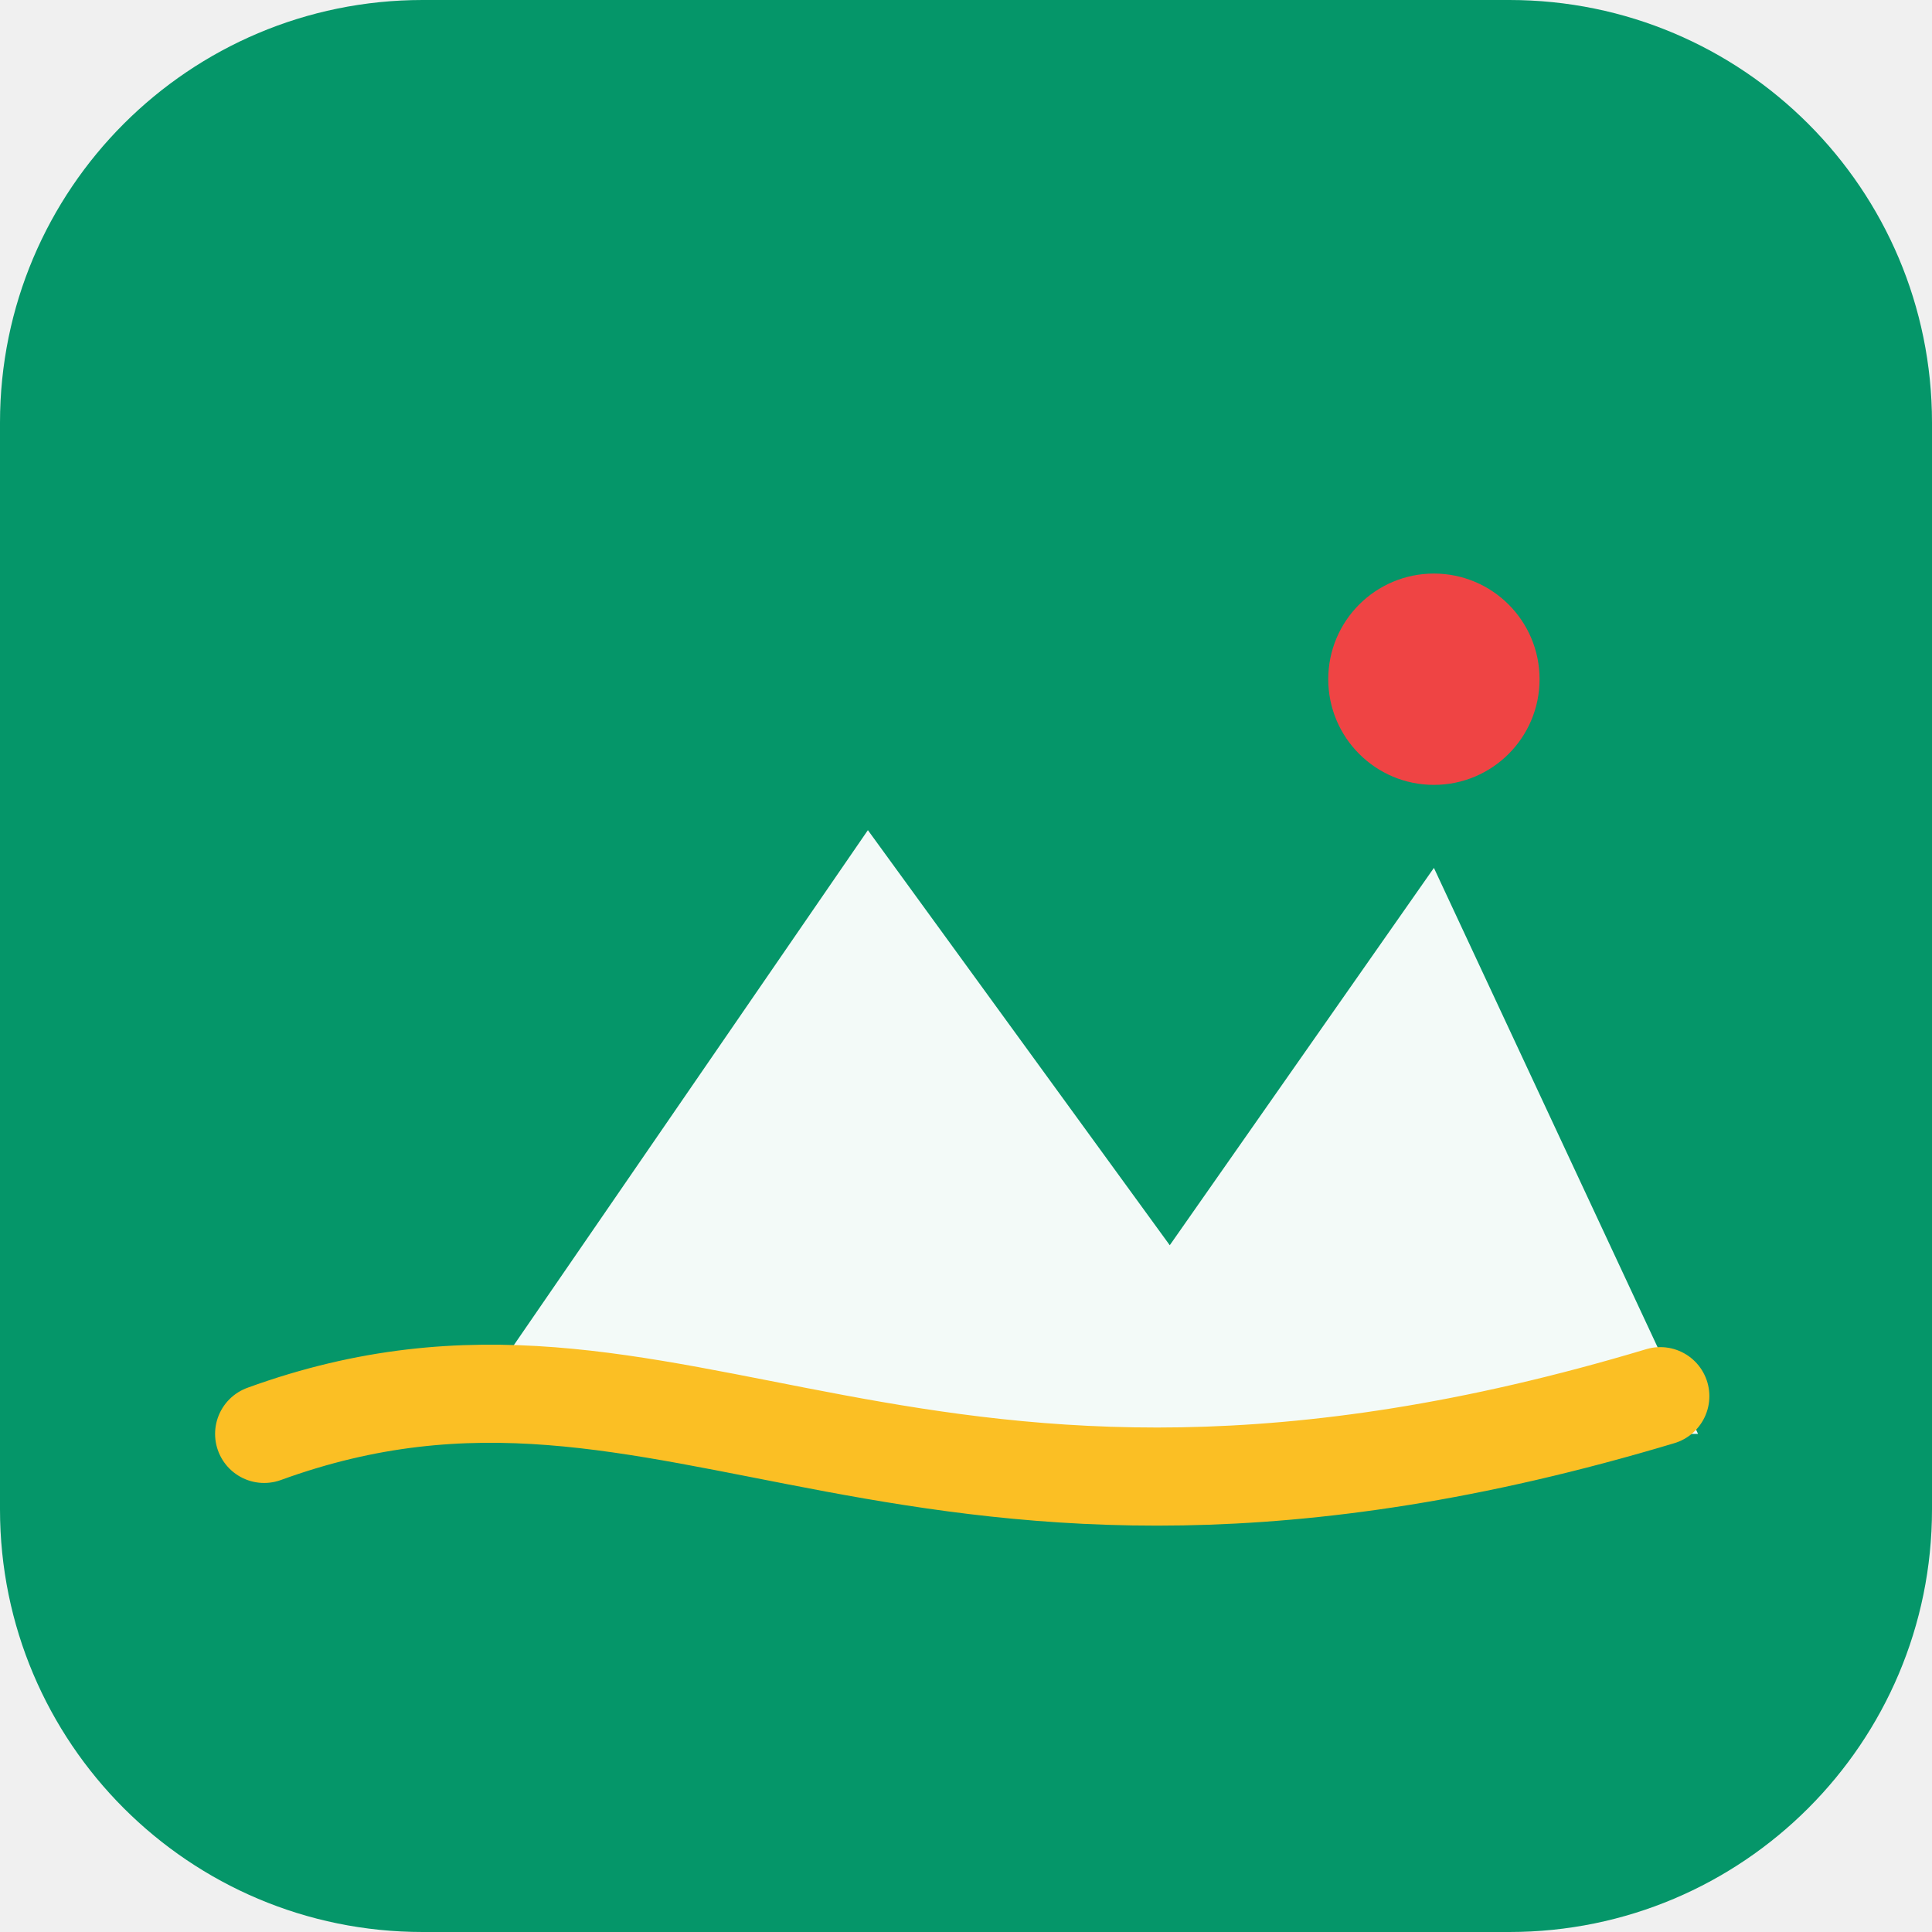
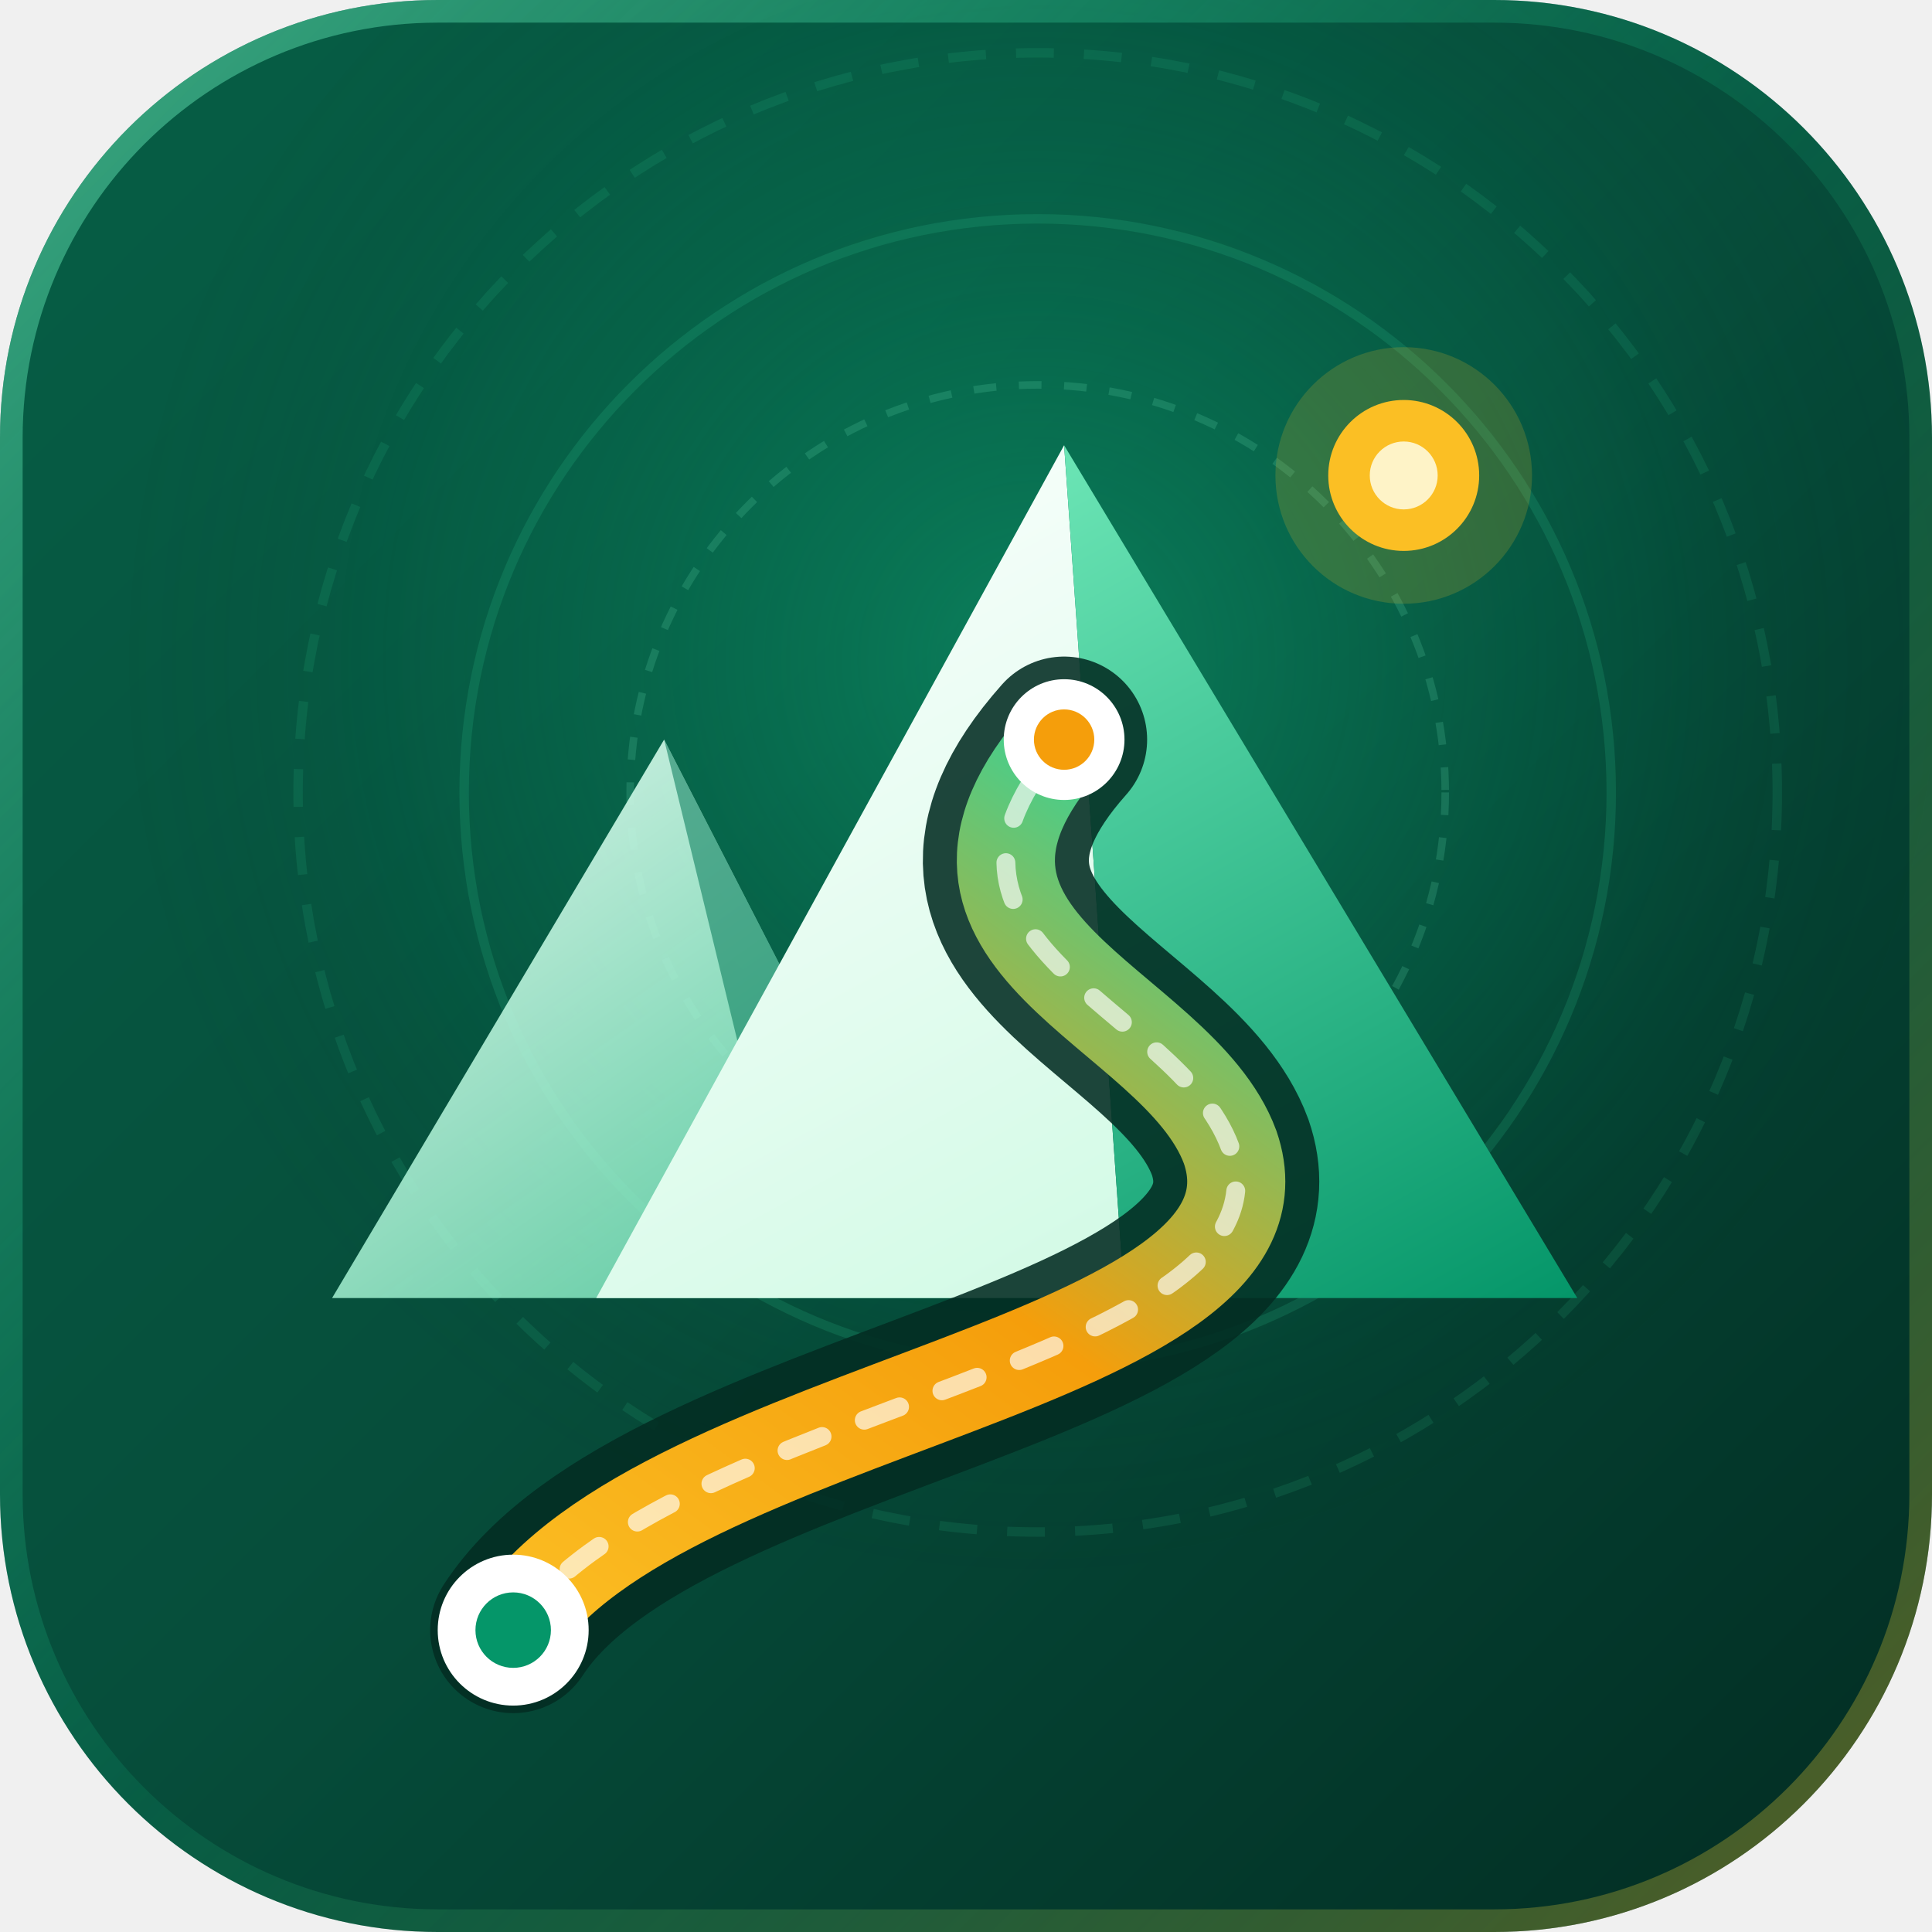
- <svg xmlns="http://www.w3.org/2000/svg" viewBox="0 0 512 512">
-   <rect width="512" height="512" rx="112" fill="#059669" />
-   <path d="M120 380 L230 220 L310 330 L380 230 L450 380 Z" fill="#ffffff" opacity="0.95" />
-   <path d="M70 380 C 180 340, 240 430, 440 370" stroke="#fbbf24" stroke-width="26" stroke-linecap="round" fill="none" />
-   <circle cx="380" cy="180" r="28" fill="#ef4444" />
+ <svg xmlns="http://www.w3.org/2000/svg" viewBox="0 0 512 512" fill="none">
+   <defs>
+     <linearGradient id="bg" x1="0" y1="0" x2="512" y2="512" gradientUnits="userSpaceOnUse">
+       <stop offset="0%" stop-color="#065f46" />
+       <stop offset="48%" stop-color="#064e3b" />
+       <stop offset="100%" stop-color="#022c22" />
+     </linearGradient>
+     <radialGradient id="glow" cx="275" cy="175" r="245" gradientUnits="userSpaceOnUse">
+       <stop offset="0%" stop-color="#10b981" stop-opacity="0.45" />
+       <stop offset="65%" stop-color="#059669" stop-opacity="0.12" />
+       <stop offset="100%" stop-color="#022c22" stop-opacity="0" />
+     </radialGradient>
+     <linearGradient id="peak-lit" x1="160" y1="115" x2="290" y2="350" gradientUnits="userSpaceOnUse">
+       <stop offset="0%" stop-color="#ffffff" />
+       <stop offset="100%" stop-color="#d1fae5" />
+     </linearGradient>
+     <linearGradient id="peak-shade" x1="275" y1="115" x2="405" y2="350" gradientUnits="userSpaceOnUse">
+       <stop offset="0%" stop-color="#6ee7b7" />
+       <stop offset="100%" stop-color="#059669" />
+     </linearGradient>
+     <linearGradient id="peak-sec" x1="110" y1="185" x2="225" y2="350" gradientUnits="userSpaceOnUse">
+       <stop offset="0%" stop-color="#ecfdf5" stop-opacity="0.95" />
+       <stop offset="100%" stop-color="#6ee7b7" stop-opacity="0.80" />
+     </linearGradient>
+     <linearGradient id="trail" x1="125" y1="430" x2="295" y2="195" gradientUnits="userSpaceOnUse">
+       <stop offset="0%" stop-color="#fbbf24" />
+       <stop offset="52%" stop-color="#f59e0b" />
+       <stop offset="100%" stop-color="#34d399" />
+     </linearGradient>
+     <linearGradient id="rim" x1="0" y1="0" x2="512" y2="512" gradientUnits="userSpaceOnUse">
+       <stop offset="0%" stop-color="#6ee7b7" stop-opacity="0.55" />
+       <stop offset="50%" stop-color="#10b981" stop-opacity="0.15" />
+       <stop offset="100%" stop-color="#fbbf24" stop-opacity="0.35" />
+     </linearGradient>
+   </defs>
+   <rect width="512" height="512" rx="116" fill="url(#bg)" />
+   <rect width="512" height="512" rx="116" fill="url(#glow)" />
+   <circle cx="275" cy="210" r="196" stroke="#34d399" stroke-opacity="0.12" stroke-width="2.5" stroke-dasharray="10 8" />
+   <circle cx="275" cy="210" r="152" stroke="#34d399" stroke-opacity="0.16" stroke-width="2.5" />
+   <circle cx="275" cy="210" r="108" stroke="#6ee7b7" stroke-opacity="0.18" stroke-width="2" stroke-dasharray="6 6" />
+   <circle cx="372" cy="126" r="34" fill="#fbbf24" fill-opacity="0.18" />
+   <circle cx="372" cy="126" r="20" fill="#fbbf24" />
+   <circle cx="372" cy="126" r="9" fill="#fef3c7" />
+   <path d="M88 344 L176 196 L252 344 Z" fill="url(#peak-sec)" />
+   <path d="M176 196 L212 344 L252 344 Z" fill="#047857" fill-opacity="0.55" />
+   <path d="M158 344 L282 118 L298 344 Z" fill="url(#peak-lit)" />
+   <path d="M282 118 L418 344 L298 344 Z" fill="url(#peak-shade)" />
+   <path d="M136 432 C 175 372, 346 362, 326 304 C 312 266, 234 250, 282 196" stroke="#022c22" stroke-width="44" stroke-linecap="round" fill="none" opacity="0.88" />
+   <path d="M136 432 C 175 372, 346 362, 326 304 C 312 266, 234 250, 282 196" stroke="url(#trail)" stroke-width="26" stroke-linecap="round" fill="none" />
+   <path d="M136 432 C 175 372, 346 362, 326 304 C 312 266, 234 250, 282 196" stroke="#ffffff" stroke-opacity="0.65" stroke-width="5" stroke-dasharray="10 12" stroke-linecap="round" fill="none" />
+   <circle cx="136" cy="432" r="20" fill="#ffffff" />
+   <circle cx="136" cy="432" r="10" fill="#059669" />
+   <circle cx="282" cy="196" r="16" fill="#ffffff" />
+   <circle cx="282" cy="196" r="8" fill="#f59e0b" />
+   <rect x="3" y="3" width="506" height="506" rx="113" stroke="url(#rim)" stroke-width="6" fill="none" />
</svg>
